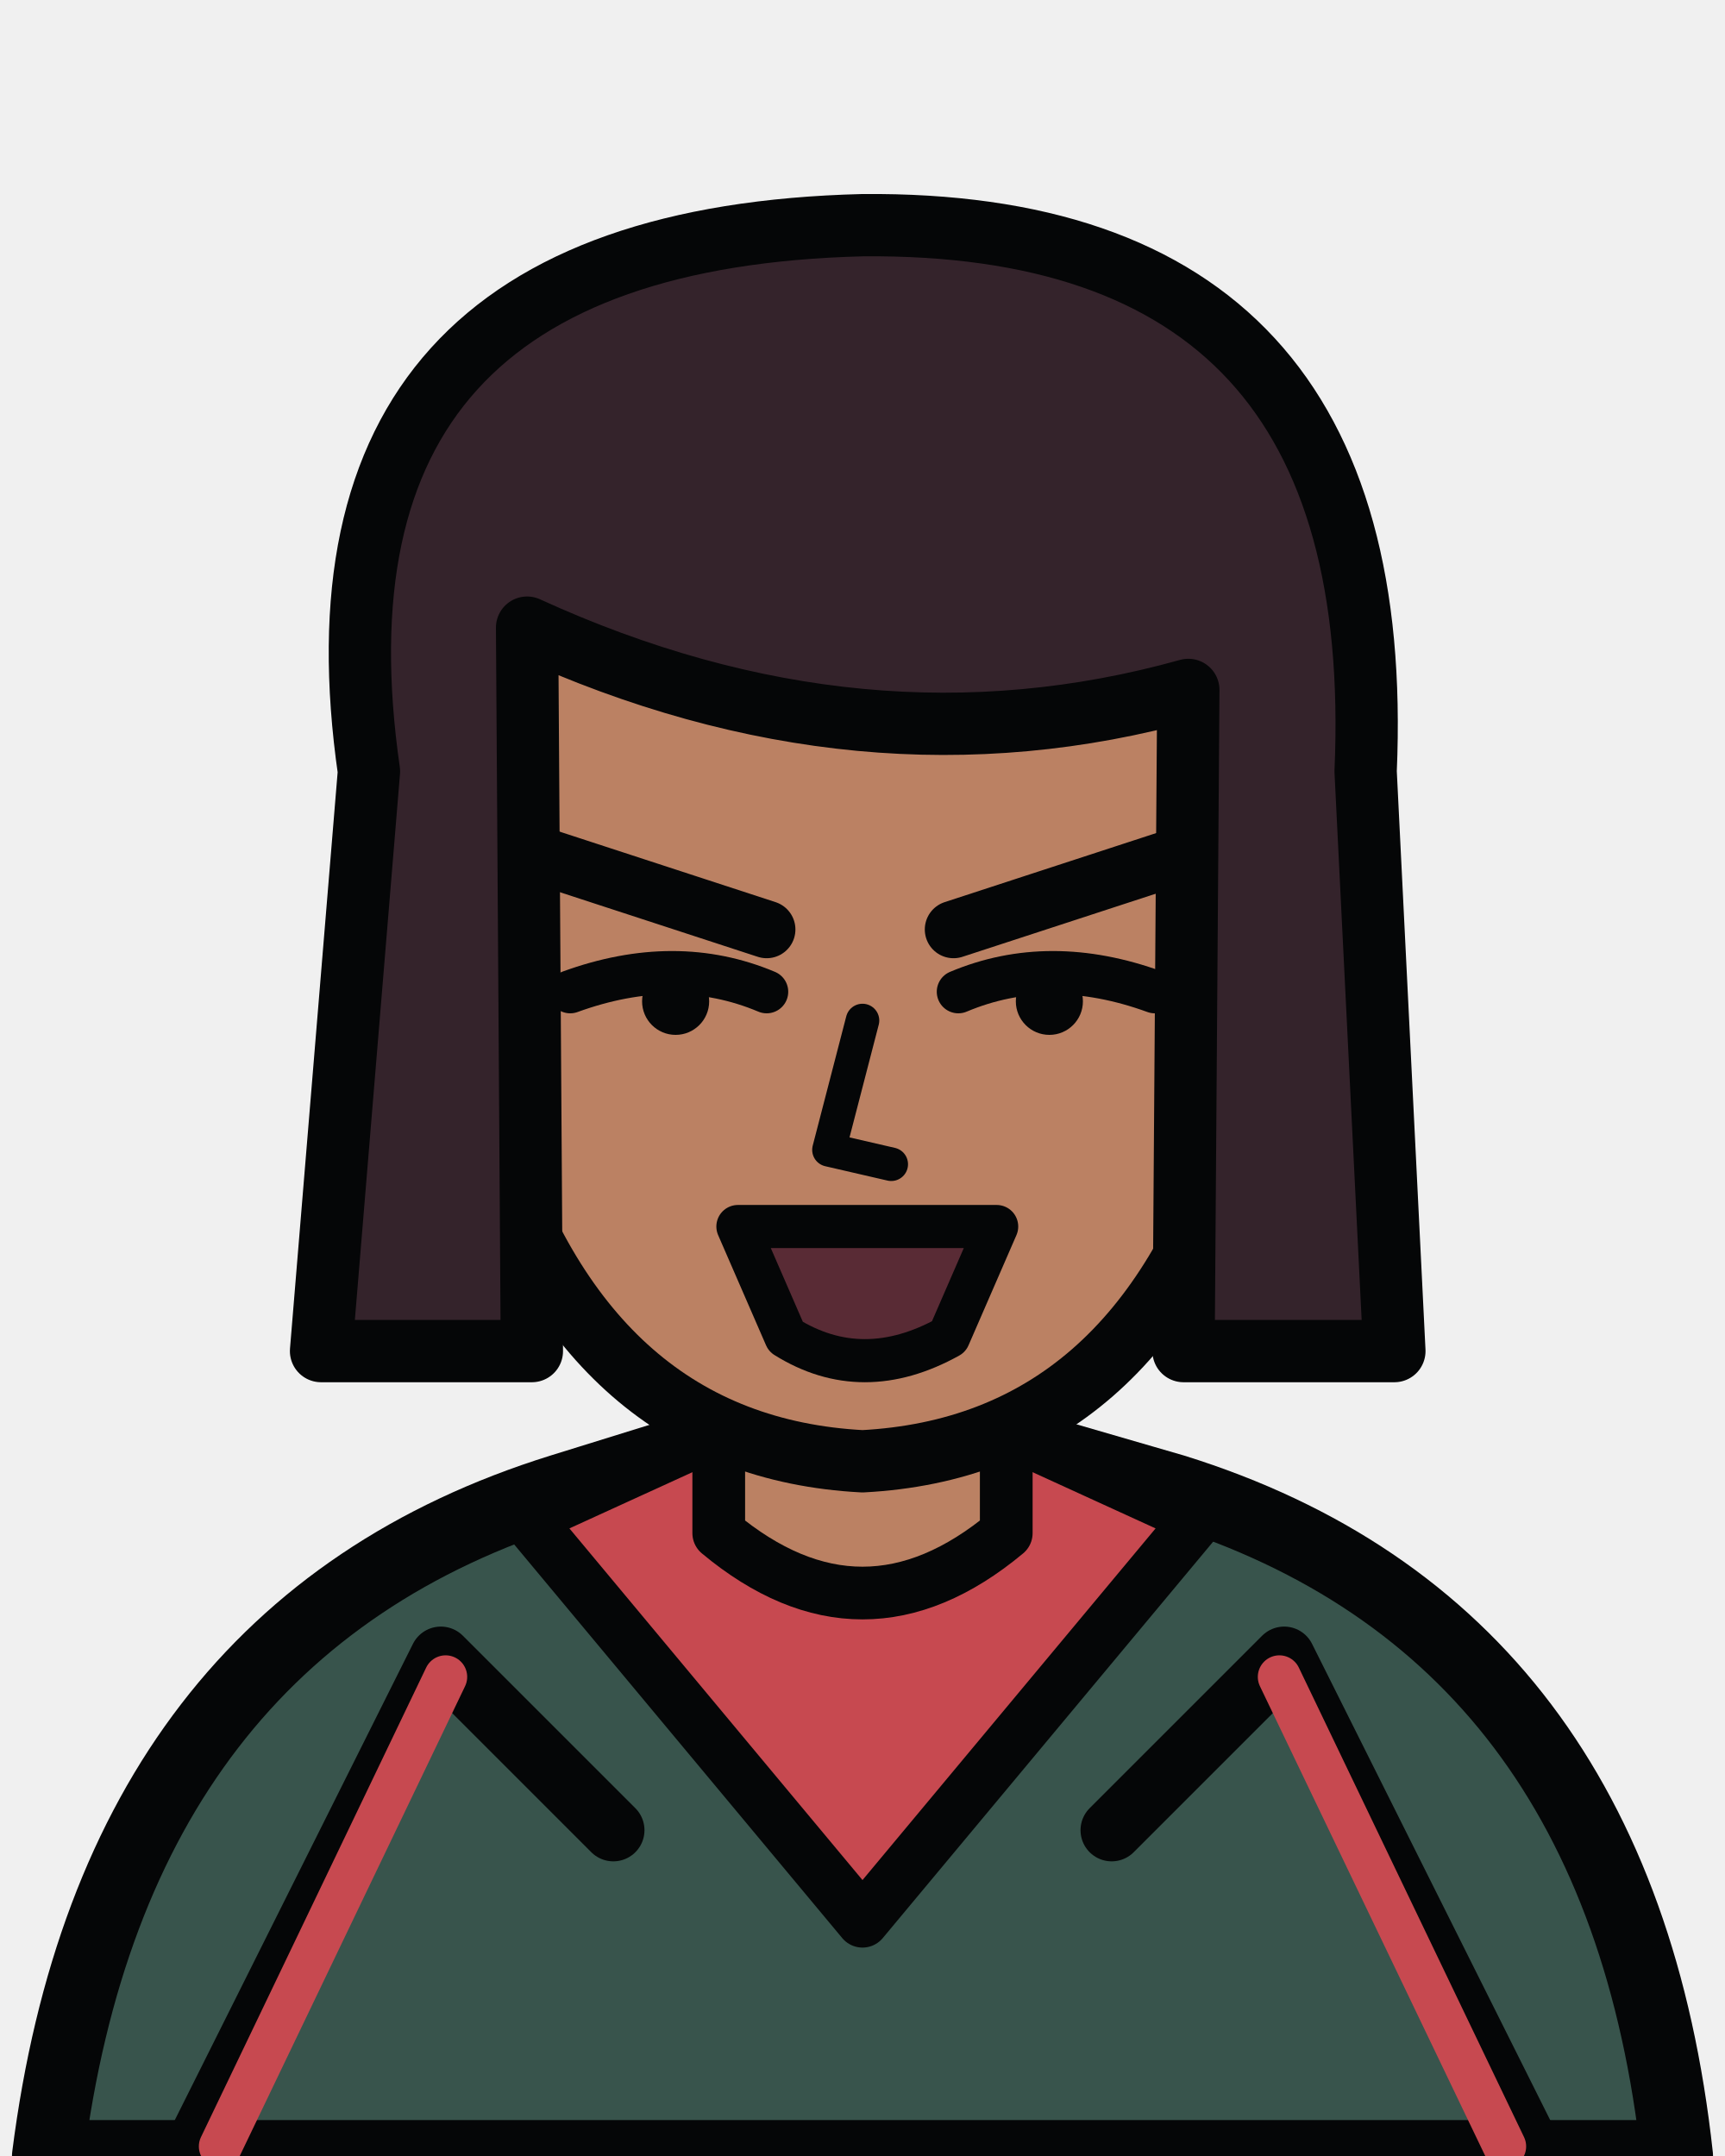
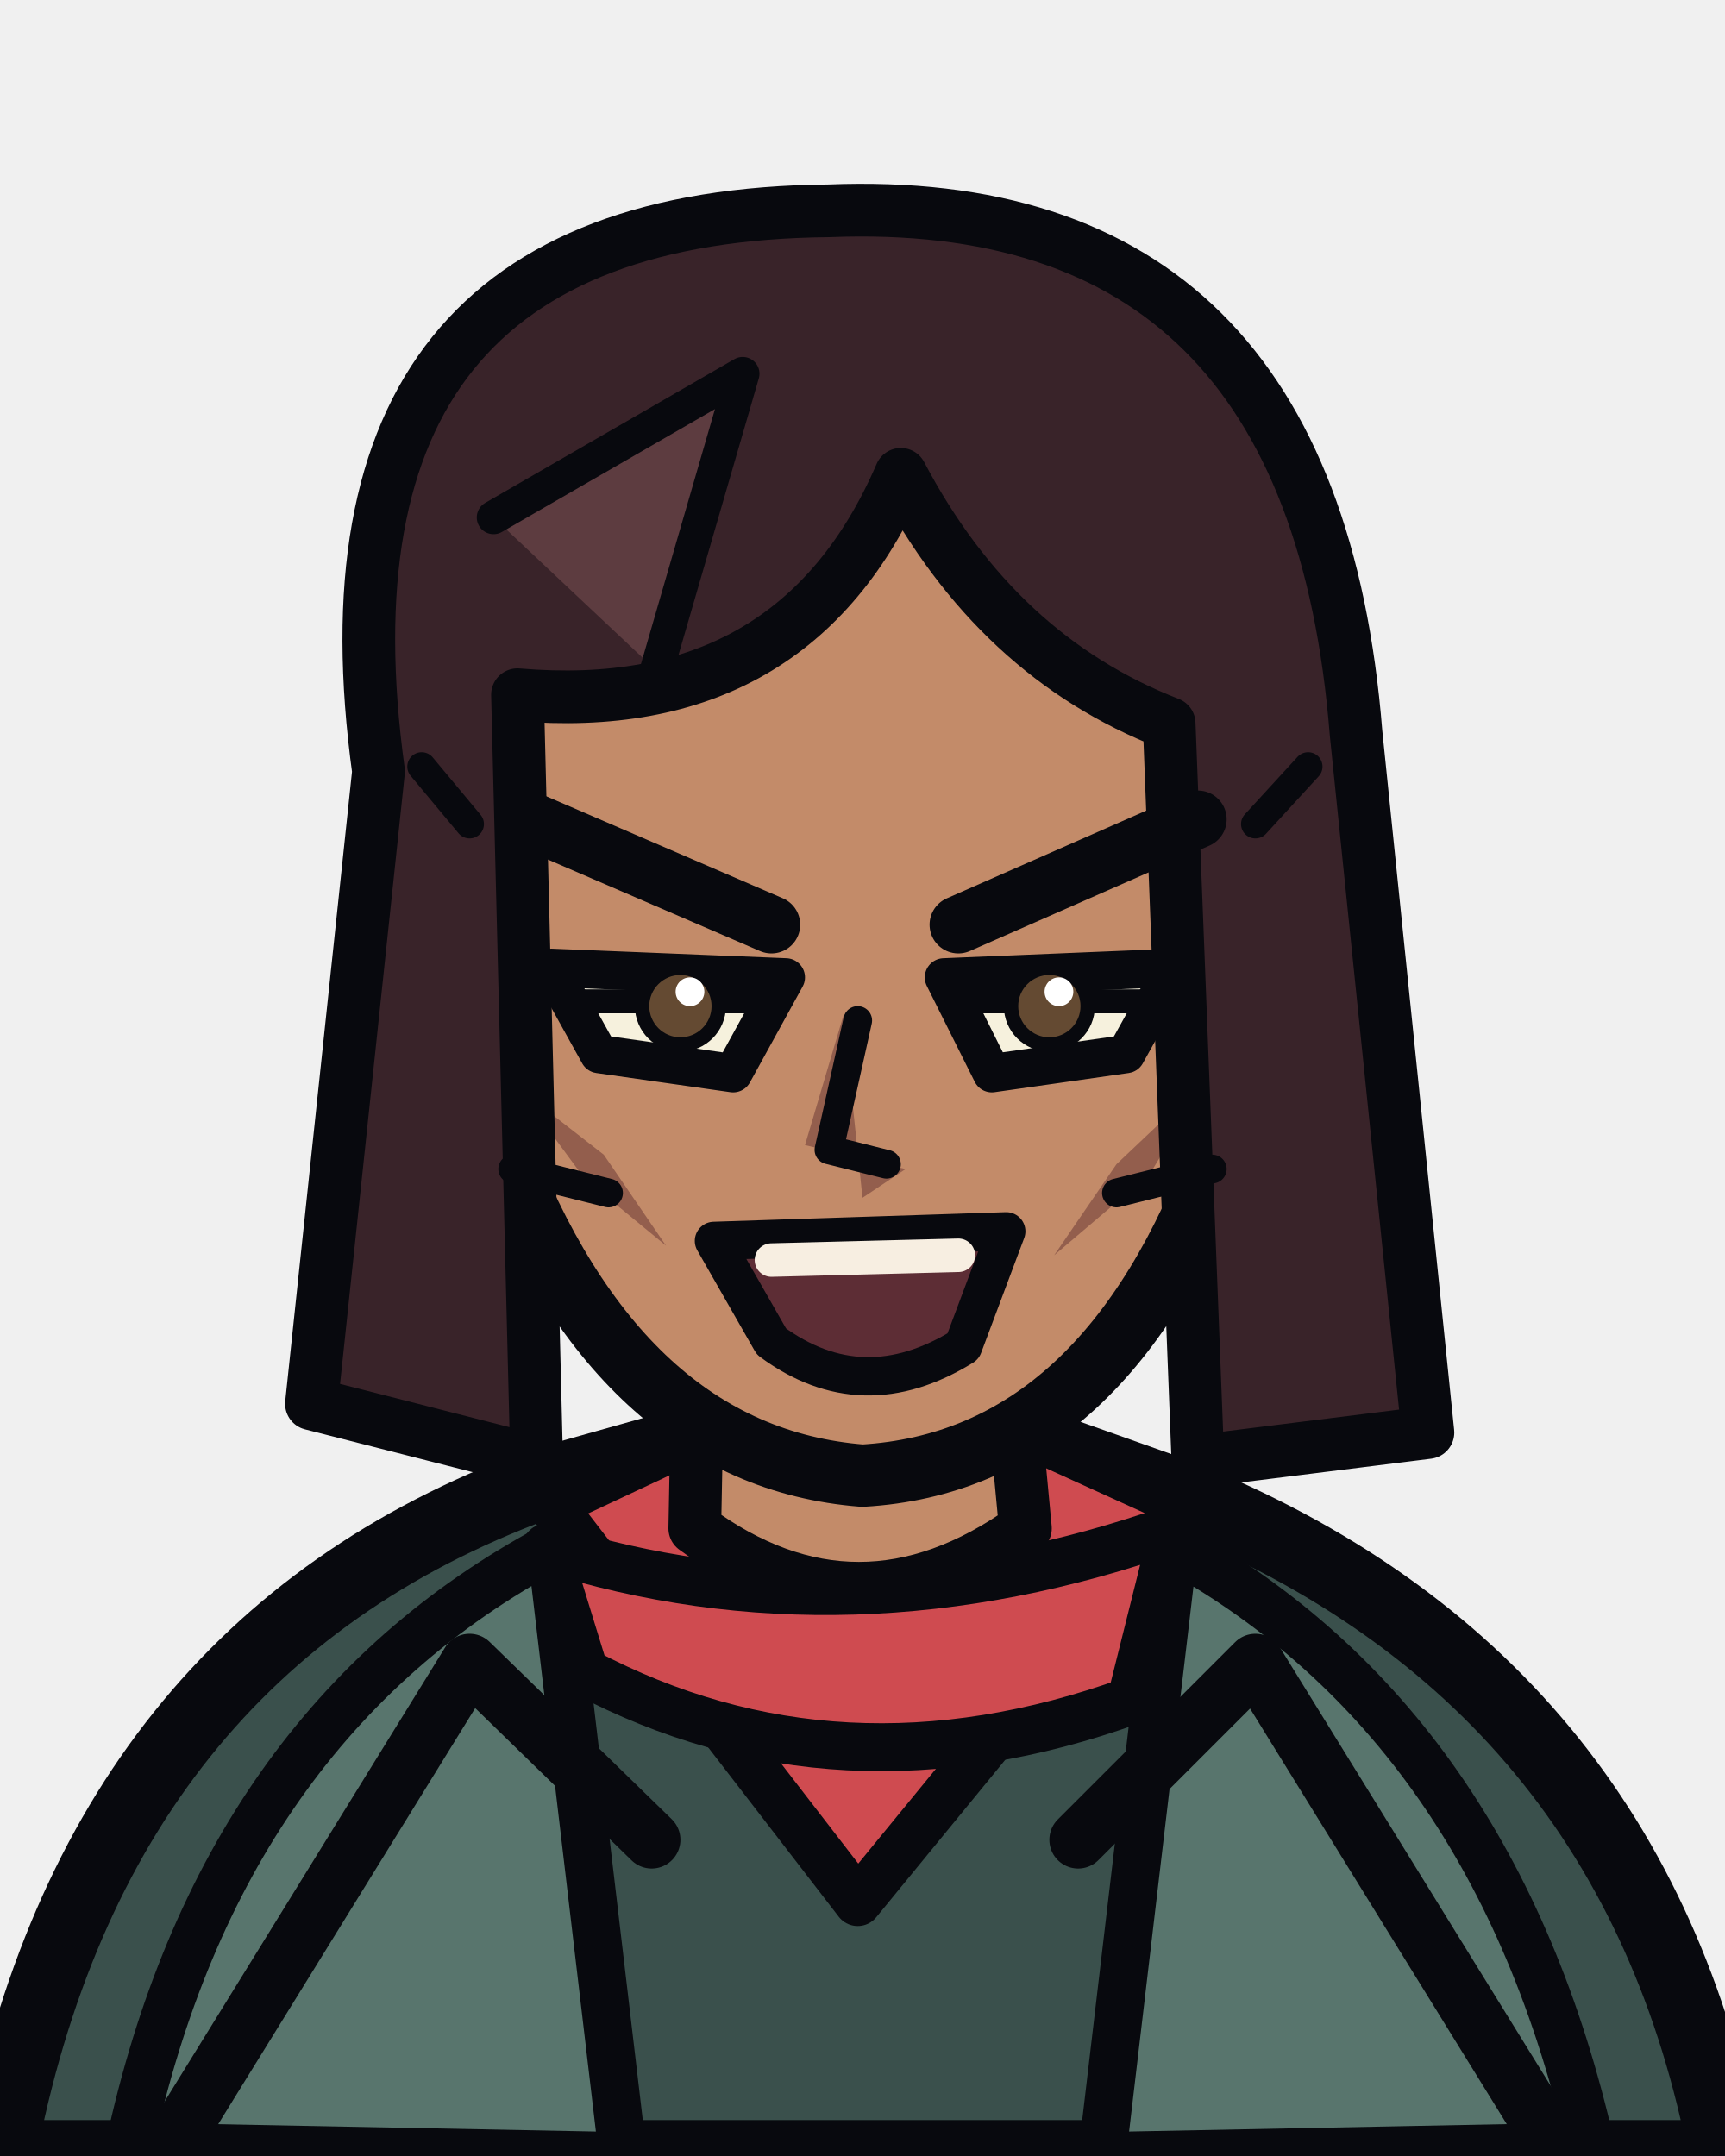
- <svg xmlns="http://www.w3.org/2000/svg" width="360" height="450" viewBox="0 0 360 450">
+ <svg xmlns="http://www.w3.org/2000/svg" viewBox="0 0 360 450" width="360" height="450" role="img" aria-label="talia intense dramatic portrait">
  <g stroke-linejoin="round" stroke-linecap="round">
-     <path d="M10 450Q24 340 117 311L146 302H214L245 311Q338 340 350 450Z" fill="#38544c" stroke="#050607" stroke-width="15" />
-     <path d="M110 317L180 401L250 317L215 301H145Z" fill="#c74950" stroke="#050607" stroke-width="11" />
-     <path d="M150 270V320Q180 345 210 320V270Z" fill="#bb8163" stroke="#050607" stroke-width="11" />
-     <path d="M94 160Q92 82 180 81Q268 82 266 160L258 237Q237 302 180 305Q123 302 102 237Z" fill="#bb8163" stroke="#050607" stroke-width="13" />
-     <path d="M98 192Q79 177 81 202Q84 222 105 223M262 192Q281 177 279 202Q276 222 255 223" fill="#bb8163" stroke="#050607" stroke-width="9" />
-     <path d="M77 161Q61 50 180 47Q290 46 285 161L291 282H247L248 144Q180 163 110 131L111 282H67Z" fill="#34232b" stroke="#050607" stroke-width="13" />
-     <path d="M111 178l49 16M199 194l49 -16" stroke="#050607" stroke-width="12" fill="none" />
-     <path d="M119 207Q141 199 160 207M200 207Q219 199 241 207" stroke="#050607" stroke-width="9" fill="none" />
-     <circle cx="141" cy="209" r="7" fill="#050607" />
-     <circle cx="219" cy="209" r="7" fill="#050607" />
-     <path d="M180 213l-7 27l13 3" stroke="#050607" stroke-width="7" fill="none" />
-     <path d="M154 256H208L198 279Q180 289 164 279Z" fill="#592b35" stroke="#050607" stroke-width="9" />
-     <path d="M40 450L92 346L128 382M320 450L268 346L232 382" stroke="#050607" stroke-width="13" fill="none" />
-     <path d="M46 448L93 350M314 448L267 350" stroke="#c74950" stroke-width="9" />
+     <path d="M0 450Q20 344 112 310L144 301H215L246 312Q341 350 360 450Z" fill="#3a504c" stroke="#08090e" stroke-width="15" />
+     <path d="M27 448Q46 360 115 323L130 450Z" fill="#58756d" stroke="#08090e" stroke-width="10" />
+     <path d="M332 448Q312 360 245 323L230 450Z" fill="#58756d" stroke="#08090e" stroke-width="10" />
+     <path d="M115 314L179 397L247 314L214 299H147Z" fill="#cf4b50" stroke="#08090e" stroke-width="10" />
+     <path d="M146 267L145 319Q179 344 214 319L209 266Z" fill="#c38b69" stroke="#08090e" stroke-width="11" />
+     <path d="M92 162Q89 83 179 77Q273 82 267 166L255 239Q231 305 180 308Q129 304 104 238Z" fill="#c38b69" stroke="#08090e" stroke-width="13" />
+     <path d="M98 186Q76 176 80 203Q84 228 108 225M263 186Q285 176 280 203Q276 228 253 225" fill="#c38b69" stroke="#08090e" stroke-width="9" />
+     <path d="M108 227L126 241L139 260L122 246Z" fill="#935e4d" />
+     <path d="M252 225L233 243L220 262L240 245Z" fill="#935e4d" />
+     <path d="M176 212L168 239L189 244L180 250Z" fill="#935e4d" />
+     <path d="M79 161Q63 45 173 44Q274 40 283 153L298 299L250 305L244 151Q208 137 188 99Q166 150 108 145L112 305L65 293Z" fill="#392329" stroke="#08090e" stroke-width="11" />
+     <path d="M103 108L155 78L137 140" fill="#5d3c40" stroke="#08090e" stroke-width="7" />
+     <path d="M110 171L161 193M200 193L250 171" fill="none" stroke="#08090e" stroke-width="12" />
+     <path d="M115 202L164 204L153 224L125 220ZM197 204L245 202L235 220L207 224Z" fill="#f6f1dd" stroke="#08090e" stroke-width="8" />
+     <path d="M121 209L160 209M201 209L241 209" stroke="#08090e" stroke-width="5" />
+     <ellipse cx="142" cy="210" rx="8" ry="8" fill="#644a32" stroke="#08090e" stroke-width="3" />
+     <ellipse cx="219" cy="210" rx="8" ry="8" fill="#644a32" stroke="#08090e" stroke-width="3" />
+     <circle cx="144" cy="207" r="3" fill="#fff" />
+     <circle cx="221" cy="207" r="3" fill="#fff" />
+     <path d="M179 213L173 240L185 243" stroke="#08090e" stroke-width="6" fill="none" />
+     <path d="M149 259L210 257L201 281Q180 294 161 280Z" fill="#5d2d35" stroke="#08090e" stroke-width="8" />
+     <path d="M161 263L200 262" stroke="#f7eee1" stroke-width="7" />
+     <path d="M114 323Q177 343 245 319L236 355Q175 377 122 349Z" fill="#cf4b50" stroke="#08090e" stroke-width="10" />
+     <path d="M107 244L127 249M233 249L253 244M98 172L88 160M262 172L273 160" stroke="#08090e" stroke-width="6" />
+     <path d="M35 449L98 347L136 384M325 449L262 347L225 384" fill="none" stroke="#08090e" stroke-width="12" />
  </g>
</svg>
